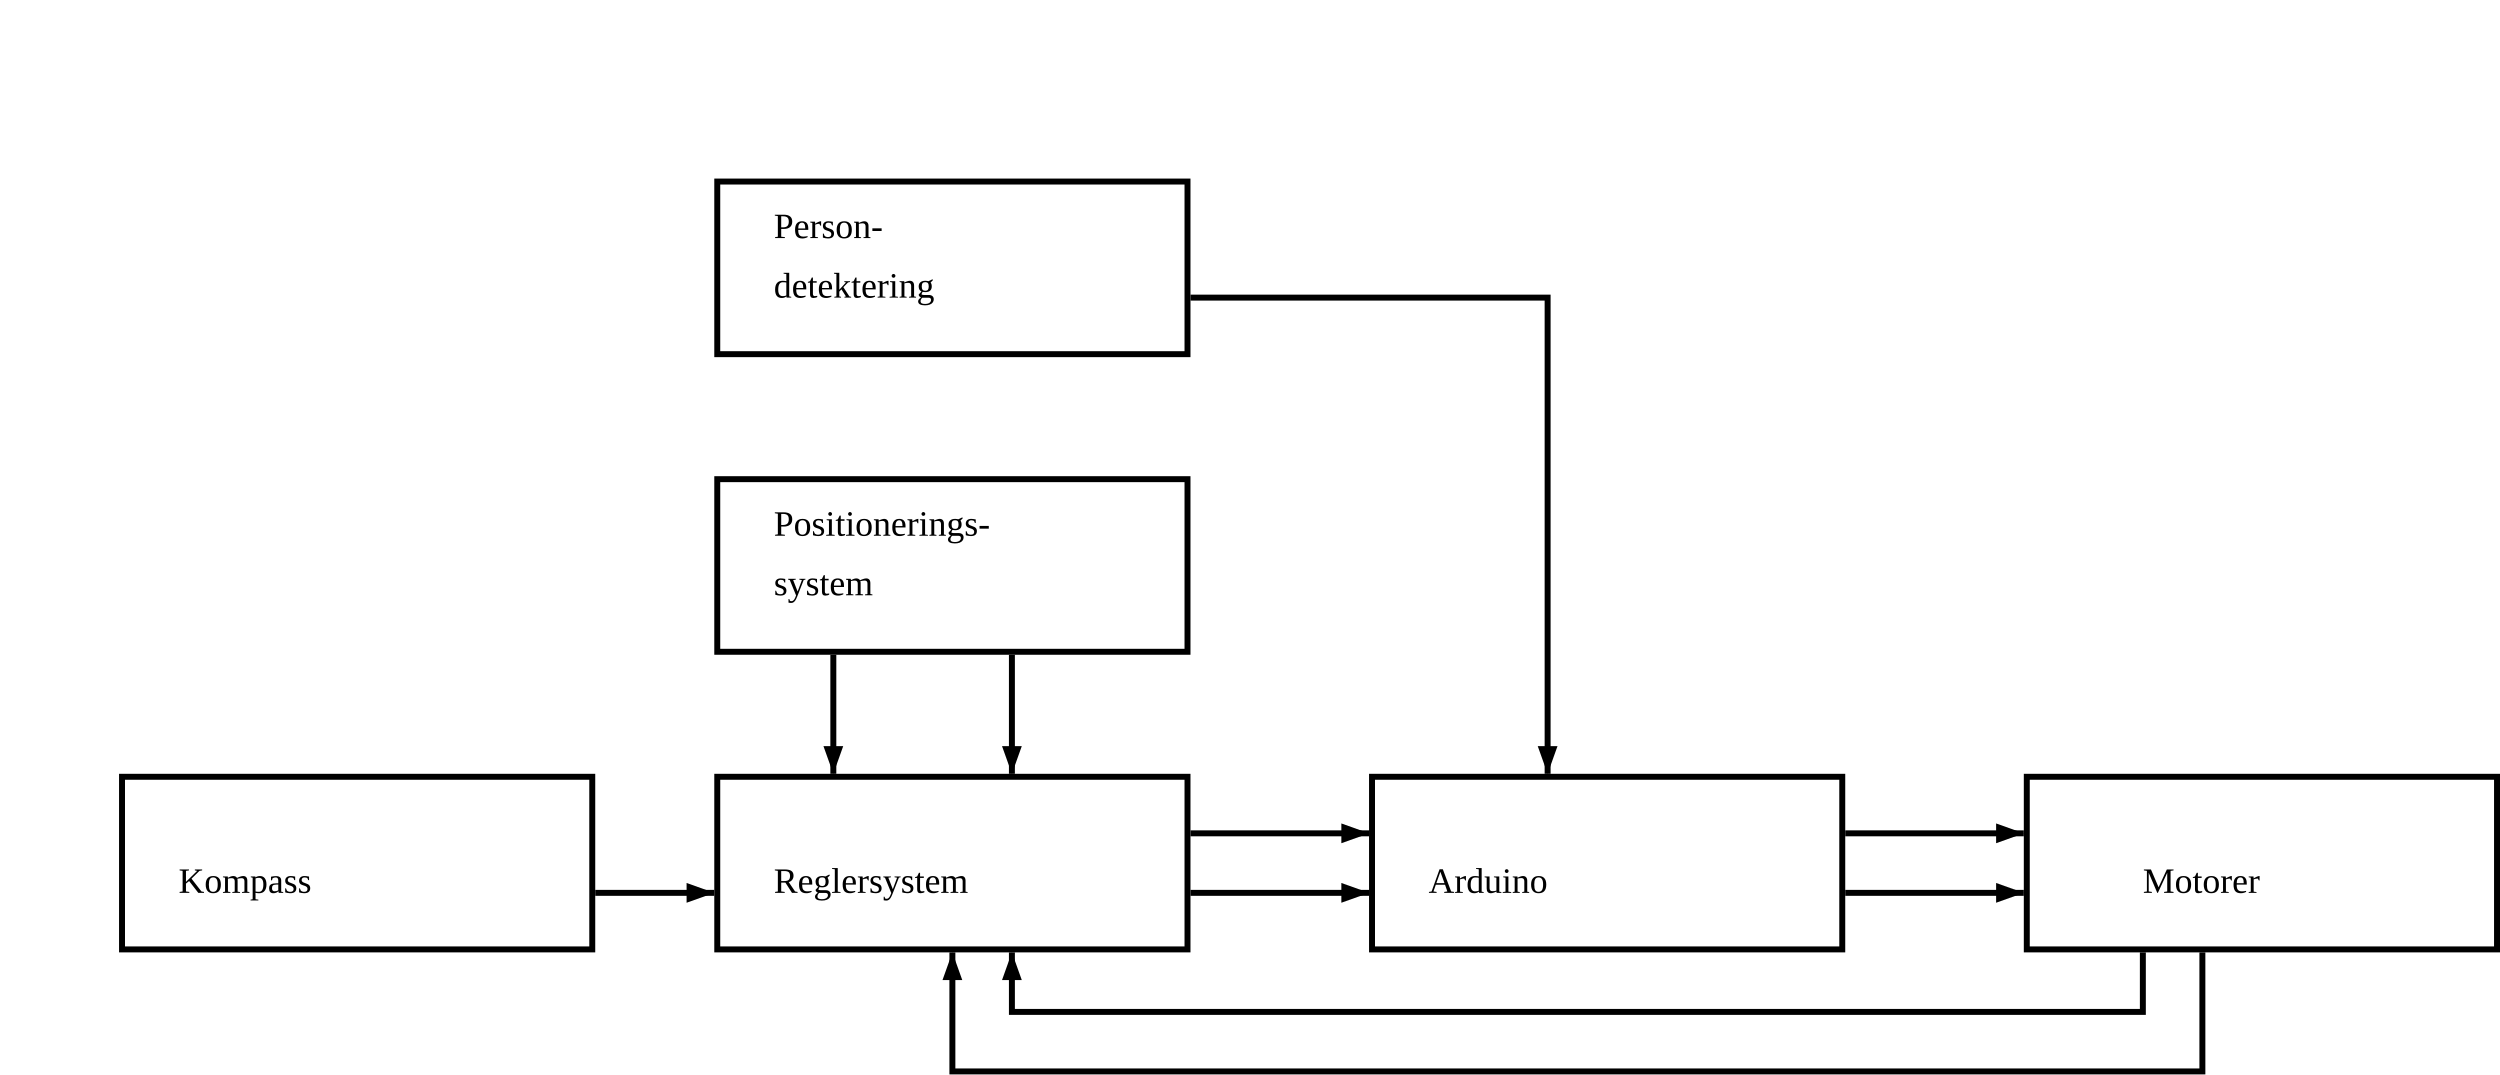
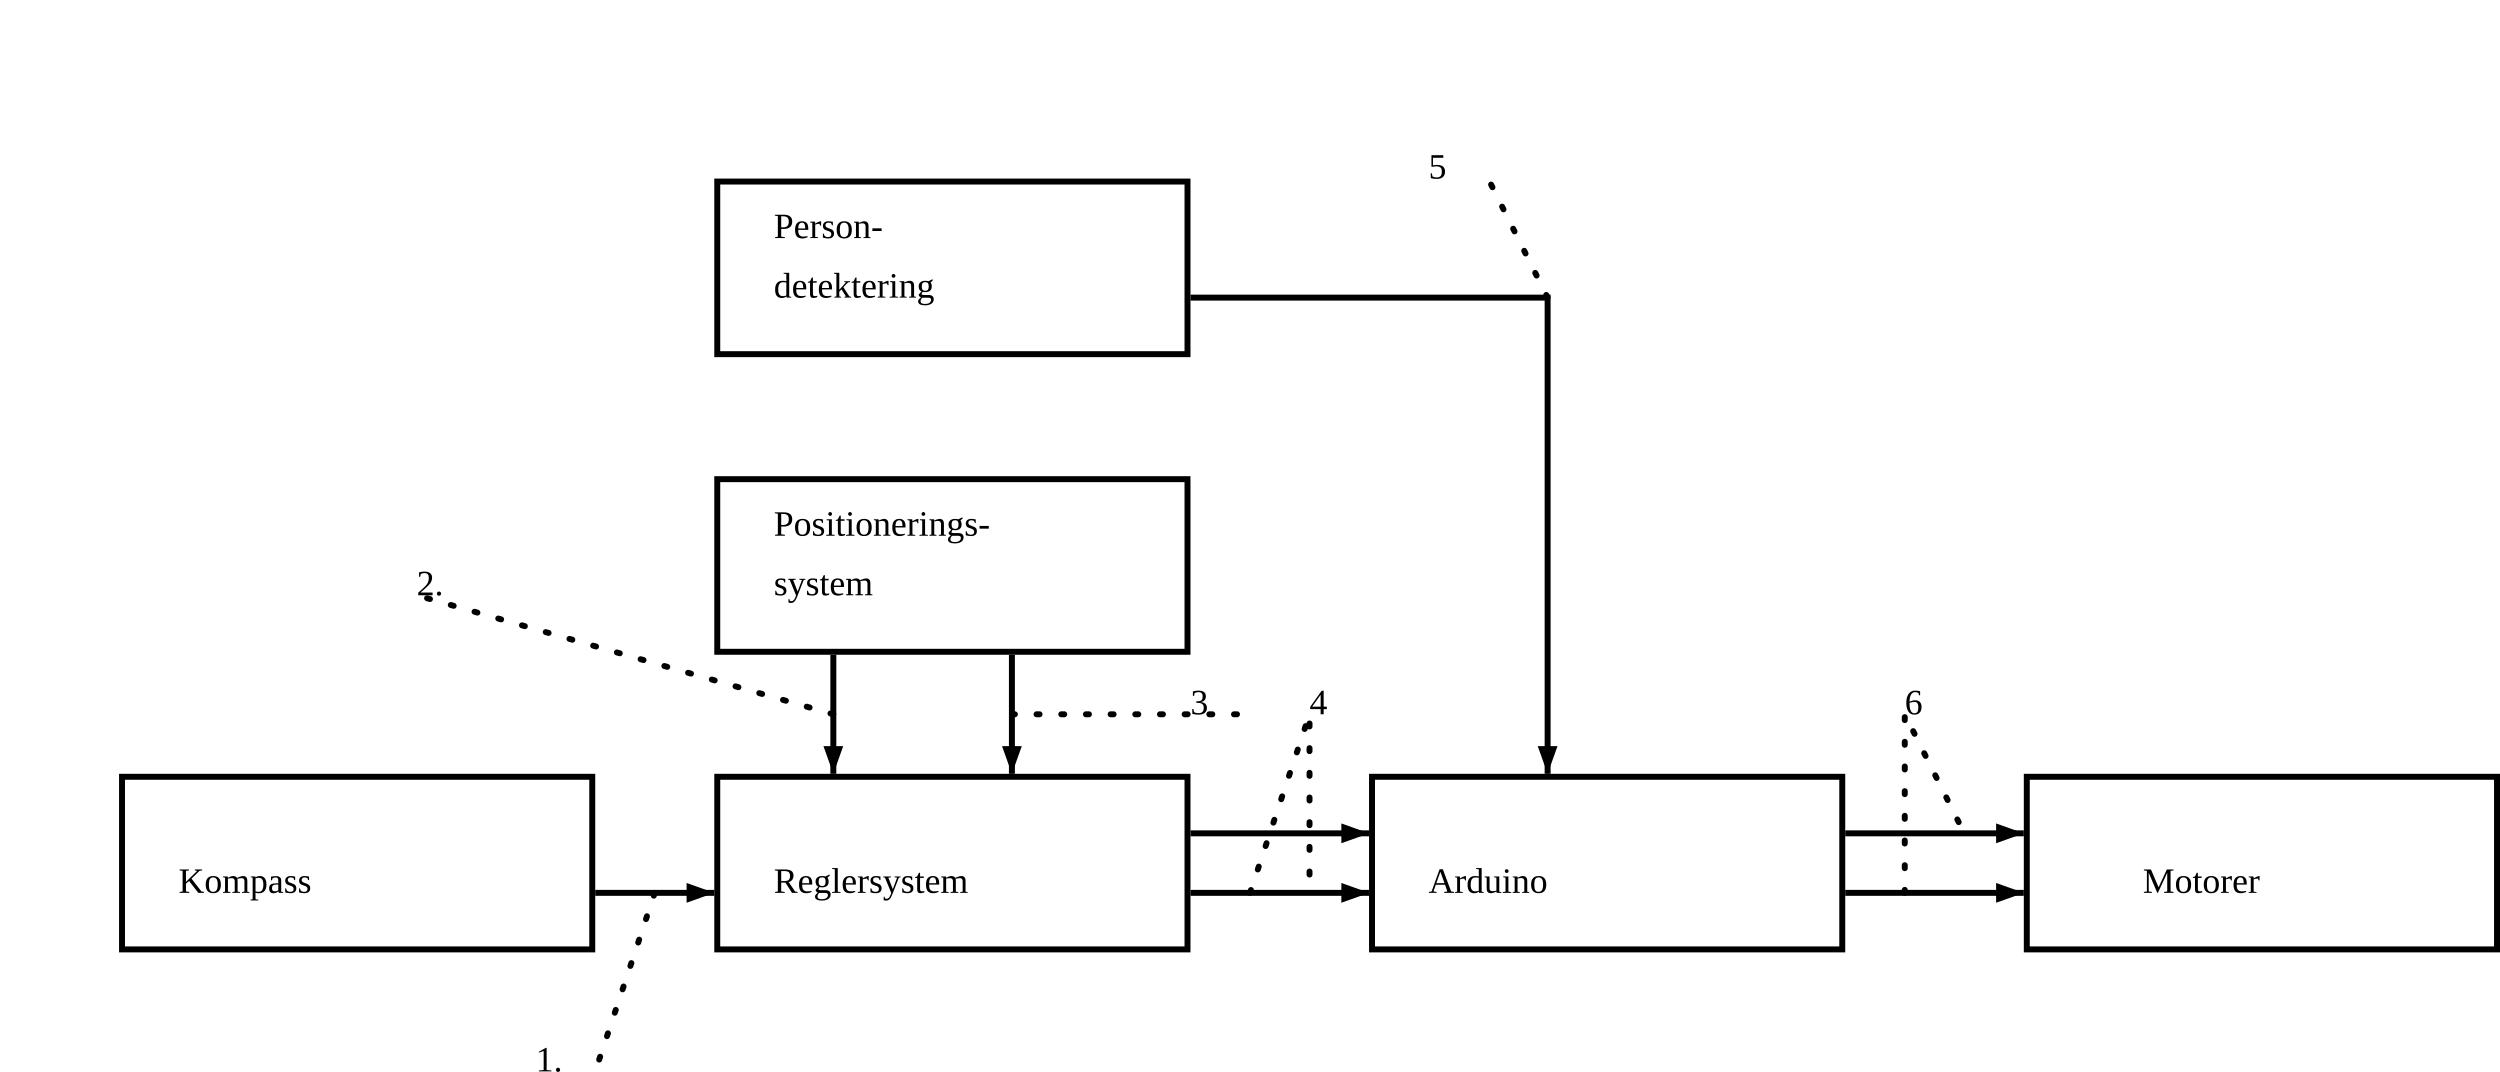
<svg xmlns="http://www.w3.org/2000/svg" xmlns:ns1="http://latexdraw.sourceforge.net/namespaces/latexdraw" version="1.1" baseProfile="full">
  <g>
-     <g ns1:type="akinPoints" id="id937267787" ns1:pathType="CURVES" ns1:interval="5" ns1:points="420.0 420.0 ">
+     <g ns1:type="akinPoints" id="id187430569" ns1:pathType="CURVES" ns1:interval="5" ns1:points="420.0 420.0 ">
      <path d="M 420.0 420.0 " stroke-width="2.0" stroke="black" fill="none" ns1:rotationAngle="0.0" />
    </g>
-     <g ns1:type="rectangle" id="id543102738">
+     <g ns1:type="rectangle" id="id1908005730">
      <rect x="241.0" y="261.0" width="158.0" height="58.0" ns1:borderPos="outer" stroke-width="2.0" stroke="black" fill="none" />
    </g>
-     <g ns1:type="text" id="id880869698" fill="black" ns1:position="bl">
+     <g ns1:type="text" id="id834529412" fill="black" ns1:position="bl">
      <text x="260.0" y="300.0">Reglersystem</text>
    </g>
-     <g ns1:type="rectangle" id="id1884895448">
+     <g ns1:type="rectangle" id="id241194778">
      <rect x="461.0" y="261.0" width="158.0" height="58.0" ns1:borderPos="outer" stroke-width="2.0" stroke="black" fill="none" />
    </g>
-     <g ns1:type="text" id="id494946982" fill="black" ns1:position="bl">
+     <g ns1:type="text" id="id1436794400" fill="black" ns1:position="bl">
      <text x="480.0" y="300.0">Arduino</text>
    </g>
-     <g ns1:type="rectangle" id="id606481974">
+     <g ns1:type="rectangle" id="id1501031177">
      <rect x="681.0" y="261.0" width="158.0" height="58.0" ns1:borderPos="outer" stroke-width="2.0" stroke="black" fill="none" />
    </g>
-     <g ns1:type="text" id="id1571257469" fill="black" ns1:position="bl">
+     <g ns1:type="text" id="id1021567483" fill="black" ns1:position="bl">
      <text x="720.0" y="300.0">Motorer</text>
    </g>
-     <g ns1:type="joinedLines" id="id788046828">
-       <polyline points="400.0,280.0 460.0,280.0 " stroke-width="2.0" stroke="black" ns1:rotationAngle="0.0" marker-end="url(#arrow1-788046828)" />
+     <g ns1:type="joinedLines" id="id1512733389">
+       <polyline points="400.0,280.0 460.0,280.0 " stroke-width="2.0" stroke="black" ns1:rotationAngle="0.0" marker-end="url(#arrow1-1512733389)" />
    </g>
-     <g ns1:type="joinedLines" id="id658878180">
-       <polyline points="400.0,300.0 460.0,300.0 " stroke-width="2.0" stroke="black" ns1:rotationAngle="0.0" marker-end="url(#arrow1-658878180)" />
+     <g ns1:type="joinedLines" id="id697173397">
+       <polyline points="400.0,300.0 460.0,300.0 " stroke-width="2.0" stroke="black" ns1:rotationAngle="0.0" marker-end="url(#arrow1-697173397)" />
    </g>
-     <g ns1:type="joinedLines" id="id300222207">
-       <polyline points="620.0,280.0 680.0,280.0 " stroke-width="2.0" stroke="black" ns1:rotationAngle="0.0" marker-end="url(#arrow1-300222207)" />
+     <g ns1:type="joinedLines" id="id53750497">
+       <polyline points="620.0,280.0 680.0,280.0 " stroke-width="2.0" stroke="black" ns1:rotationAngle="0.0" marker-end="url(#arrow1-53750497)" />
    </g>
-     <g ns1:type="joinedLines" id="id1461624437">
-       <polyline points="620.0,300.0 680.0,300.0 " stroke-width="2.0" stroke="black" ns1:rotationAngle="0.0" marker-end="url(#arrow1-1461624437)" />
+     <g ns1:type="joinedLines" id="id1782277571">
+       <polyline points="620.0,300.0 680.0,300.0 " stroke-width="2.0" stroke="black" ns1:rotationAngle="0.0" marker-end="url(#arrow1-1782277571)" />
    </g>
-     <g ns1:type="joinedLines" id="id1564734682">
-       <polyline points="720.0,320.0 720.0,340.0 340.0,340.0 340.0,320.0 " stroke-width="2.0" stroke="black" fill="none" ns1:rotationAngle="0.0" marker-end="url(#arrow1-1564734682)" />
-     </g>
-     <g ns1:type="joinedLines" id="id311048387">
-       <polyline points="740.0,320.0 740.0,360.0 320.0,360.0 320.0,320.0 " stroke-width="2.0" stroke="black" fill="none" ns1:rotationAngle="0.0" marker-end="url(#arrow1-311048387)" />
-     </g>
-     <g ns1:type="rectangle" id="id1921373058">
+     <g ns1:type="rectangle" id="id1705851117">
      <rect x="241.0" y="61.0" width="158.0" height="58.0" ns1:borderPos="outer" stroke-width="2.0" stroke="black" fill="none" />
    </g>
-     <g ns1:type="text" id="id131342561" fill="black" ns1:position="bl">
+     <g ns1:type="text" id="id448179218" fill="black" ns1:position="bl">
      <text x="260.0" y="80.0">Person-</text>
    </g>
-     <g ns1:type="text" id="id1867900942" fill="black" ns1:position="bl">
+     <g ns1:type="text" id="id72077307" fill="black" ns1:position="bl">
      <text x="260.0" y="100.0">detektering</text>
    </g>
-     <g ns1:type="rectangle" id="id1671815342">
+     <g ns1:type="rectangle" id="id1726112174">
      <rect x="241.0" y="161.0" width="158.0" height="58.0" ns1:borderPos="outer" stroke-width="2.0" stroke="black" fill="none" />
    </g>
-     <g ns1:type="joinedLines" id="id289924825">
-       <polyline points="400.0,100.0 520.0,100.0 520.0,260.0 " stroke-width="2.0" stroke="black" fill="none" ns1:rotationAngle="0.0" marker-end="url(#arrow1-289924825)" />
+     <g ns1:type="joinedLines" id="id1542896843">
+       <polyline points="400.0,100.0 520.0,100.0 520.0,260.0 " stroke-width="2.0" stroke="black" fill="none" ns1:rotationAngle="0.0" marker-end="url(#arrow1-1542896843)" />
    </g>
-     <g ns1:type="text" id="id1490265944" fill="black" ns1:position="bl">
+     <g ns1:type="text" id="id1630941806" fill="black" ns1:position="bl">
      <text x="260.0" y="180.0">Positionerings-</text>
    </g>
-     <g ns1:type="text" id="id882341202" fill="black" ns1:position="bl">
+     <g ns1:type="text" id="id1253555611" fill="black" ns1:position="bl">
      <text x="260.0" y="200.0">system</text>
    </g>
-     <g ns1:type="joinedLines" id="id1537056048">
-       <polyline points="280.0,220.0 280.0,260.0 " stroke-width="2.0" stroke="black" ns1:rotationAngle="0.0" marker-end="url(#arrow1-1537056048)" />
+     <g ns1:type="joinedLines" id="id763671130">
+       <polyline points="280.0,220.0 280.0,260.0 " stroke-width="2.0" stroke="black" ns1:rotationAngle="0.0" marker-end="url(#arrow1-763671130)" />
    </g>
-     <g ns1:type="joinedLines" id="id254886212">
-       <polyline points="340.0,220.0 340.0,260.0 " stroke-width="2.0" stroke="black" ns1:rotationAngle="0.0" marker-end="url(#arrow1-254886212)" />
+     <g ns1:type="joinedLines" id="id874718957">
+       <polyline points="340.0,220.0 340.0,260.0 " stroke-width="2.0" stroke="black" ns1:rotationAngle="0.0" marker-end="url(#arrow1-874718957)" />
    </g>
-     <g ns1:type="rectangle" id="id926998824">
+     <g ns1:type="rectangle" id="id1267823326">
      <rect x="41.0" y="261.0" width="158.0" height="58.0" ns1:borderPos="outer" stroke-width="2.0" stroke="black" fill="none" />
    </g>
-     <g ns1:type="text" id="id944100595" fill="black" ns1:position="bl">
+     <g ns1:type="text" id="id719908415" fill="black" ns1:position="bl">
      <text x="60.0" y="300.0">Kompass</text>
    </g>
-     <g ns1:type="joinedLines" id="id138161010">
-       <polyline points="200.0,300.0 240.0,300.0 " stroke-width="2.0" stroke="black" ns1:rotationAngle="0.0" marker-end="url(#arrow1-138161010)" />
+     <g ns1:type="joinedLines" id="id1781493310">
+       <polyline points="200.0,300.0 240.0,300.0 " stroke-width="2.0" stroke="black" ns1:rotationAngle="0.0" marker-end="url(#arrow1-1781493310)" />
+     </g>
+     <g ns1:type="joinedLines" id="id118519584">
+       <polyline points="220.0,300.0 220.0,300.0 200.0,360.0 " stroke-width="2.0" stroke="black" fill="none" stroke-linecap="round" stroke-dasharray="1, 7.292" ns1:rotationAngle="0.0" />
+     </g>
+     <g ns1:type="joinedLines" id="id1452610239">
+       <polyline points="280.0,240.0 140.0,200.0 " stroke-width="2.0" stroke="black" stroke-linecap="round" stroke-dasharray="1, 7.292" ns1:rotationAngle="0.0" />
+     </g>
+     <g ns1:type="joinedLines" id="id885049915">
+       <polyline points="340.0,240.0 420.0,240.0 " stroke-width="2.0" stroke="black" stroke-linecap="round" stroke-dasharray="1, 7.292" ns1:rotationAngle="0.0" />
+     </g>
+     <g ns1:type="joinedLines" id="id1374384197">
+       <polyline points="420.0,300.0 440.0,240.0 440.0,300.0 " stroke-width="2.0" stroke="black" fill="none" stroke-linecap="round" stroke-dasharray="1, 7.292" ns1:rotationAngle="0.0" />
+     </g>
+     <g ns1:type="joinedLines" id="id832818025">
+       <polyline points="520.0,100.0 500.0,60.0 500.0,60.0 " stroke-width="2.0" stroke="black" fill="none" stroke-linecap="round" stroke-dasharray="1, 7.292" ns1:rotationAngle="0.0" />
+     </g>
+     <g ns1:type="joinedLines" id="id70844080">
+       <polyline points="640.0,300.0 640.0,240.0 660.0,280.0 660.0,280.0 " stroke-width="2.0" stroke="black" fill="none" stroke-linecap="round" stroke-dasharray="1, 7.292" ns1:rotationAngle="0.0" />
+     </g>
+     <g ns1:type="text" id="id1325013632" fill="black" ns1:position="bl">
+       <text x="180.0" y="360.0">1.</text>
+     </g>
+     <g ns1:type="text" id="id1470856737" fill="black" ns1:position="bl">
+       <text x="140.0" y="200.0">2.</text>
+     </g>
+     <g ns1:type="text" id="id1661065109" fill="black" ns1:position="bl">
+       <text x="400.0" y="240.0">3</text>
+     </g>
+     <g ns1:type="text" id="id1152191769" fill="black" ns1:position="bl">
+       <text x="440.0" y="240.0">4</text>
+     </g>
+     <g ns1:type="text" id="id2128836029" fill="black" ns1:position="bl">
+       <text x="480.0" y="60.0">5</text>
+     </g>
+     <g ns1:type="text" id="id1979478533" fill="black" ns1:position="bl">
+       <text x="640.0" y="240.0">6</text>
    </g>
  </g>
  <defs>
-     <marker overflow="visible" orient="auto" id="arrow1-788046828">
+     <marker overflow="visible" orient="auto" id="arrow1-1512733389">
      <path d="M 0.0 0.0 L -4.652 1.661 L -4.652 0.0 L -4.652 -1.661 z " ns1:arrSizeNum="2.0" fill="black" />
    </marker>
-     <marker overflow="visible" orient="auto" id="arrow1-658878180">
+     <marker overflow="visible" orient="auto" id="arrow1-697173397">
      <path d="M 0.0 0.0 L -4.652 1.661 L -4.652 0.0 L -4.652 -1.661 z " ns1:arrSizeNum="2.0" fill="black" />
    </marker>
-     <marker overflow="visible" orient="auto" id="arrow1-300222207">
+     <marker overflow="visible" orient="auto" id="arrow1-53750497">
      <path d="M 0.0 0.0 L -4.652 1.661 L -4.652 0.0 L -4.652 -1.661 z " ns1:arrSizeNum="2.0" fill="black" />
    </marker>
-     <marker overflow="visible" orient="auto" id="arrow1-1461624437">
+     <marker overflow="visible" orient="auto" id="arrow1-1782277571">
      <path d="M 0.0 0.0 L -4.652 1.661 L -4.652 0.0 L -4.652 -1.661 z " ns1:arrSizeNum="2.0" fill="black" />
    </marker>
-     <marker overflow="visible" orient="auto" id="arrow1-1564734682">
+     <marker overflow="visible" orient="auto" id="arrow1-1542896843">
      <path d="M 0.0 0.0 L -4.652 1.661 L -4.652 0.0 L -4.652 -1.661 z " ns1:arrSizeNum="2.0" fill="black" />
    </marker>
-     <marker overflow="visible" orient="auto" id="arrow1-311048387">
+     <marker overflow="visible" orient="auto" id="arrow1-763671130">
      <path d="M 0.0 0.0 L -4.652 1.661 L -4.652 0.0 L -4.652 -1.661 z " ns1:arrSizeNum="2.0" fill="black" />
    </marker>
-     <marker overflow="visible" orient="auto" id="arrow1-289924825">
+     <marker overflow="visible" orient="auto" id="arrow1-874718957">
      <path d="M 0.0 0.0 L -4.652 1.661 L -4.652 0.0 L -4.652 -1.661 z " ns1:arrSizeNum="2.0" fill="black" />
    </marker>
-     <marker overflow="visible" orient="auto" id="arrow1-1537056048">
-       <path d="M 0.0 0.0 L -4.652 1.661 L -4.652 0.0 L -4.652 -1.661 z " ns1:arrSizeNum="2.0" fill="black" />
-     </marker>
-     <marker overflow="visible" orient="auto" id="arrow1-254886212">
-       <path d="M 0.0 0.0 L -4.652 1.661 L -4.652 0.0 L -4.652 -1.661 z " ns1:arrSizeNum="2.0" fill="black" />
-     </marker>
-     <marker overflow="visible" orient="auto" id="arrow1-138161010">
+     <marker overflow="visible" orient="auto" id="arrow1-1781493310">
      <path d="M 0.0 0.0 L -4.652 1.661 L -4.652 0.0 L -4.652 -1.661 z " ns1:arrSizeNum="2.0" fill="black" />
    </marker>
  </defs>
</svg>
